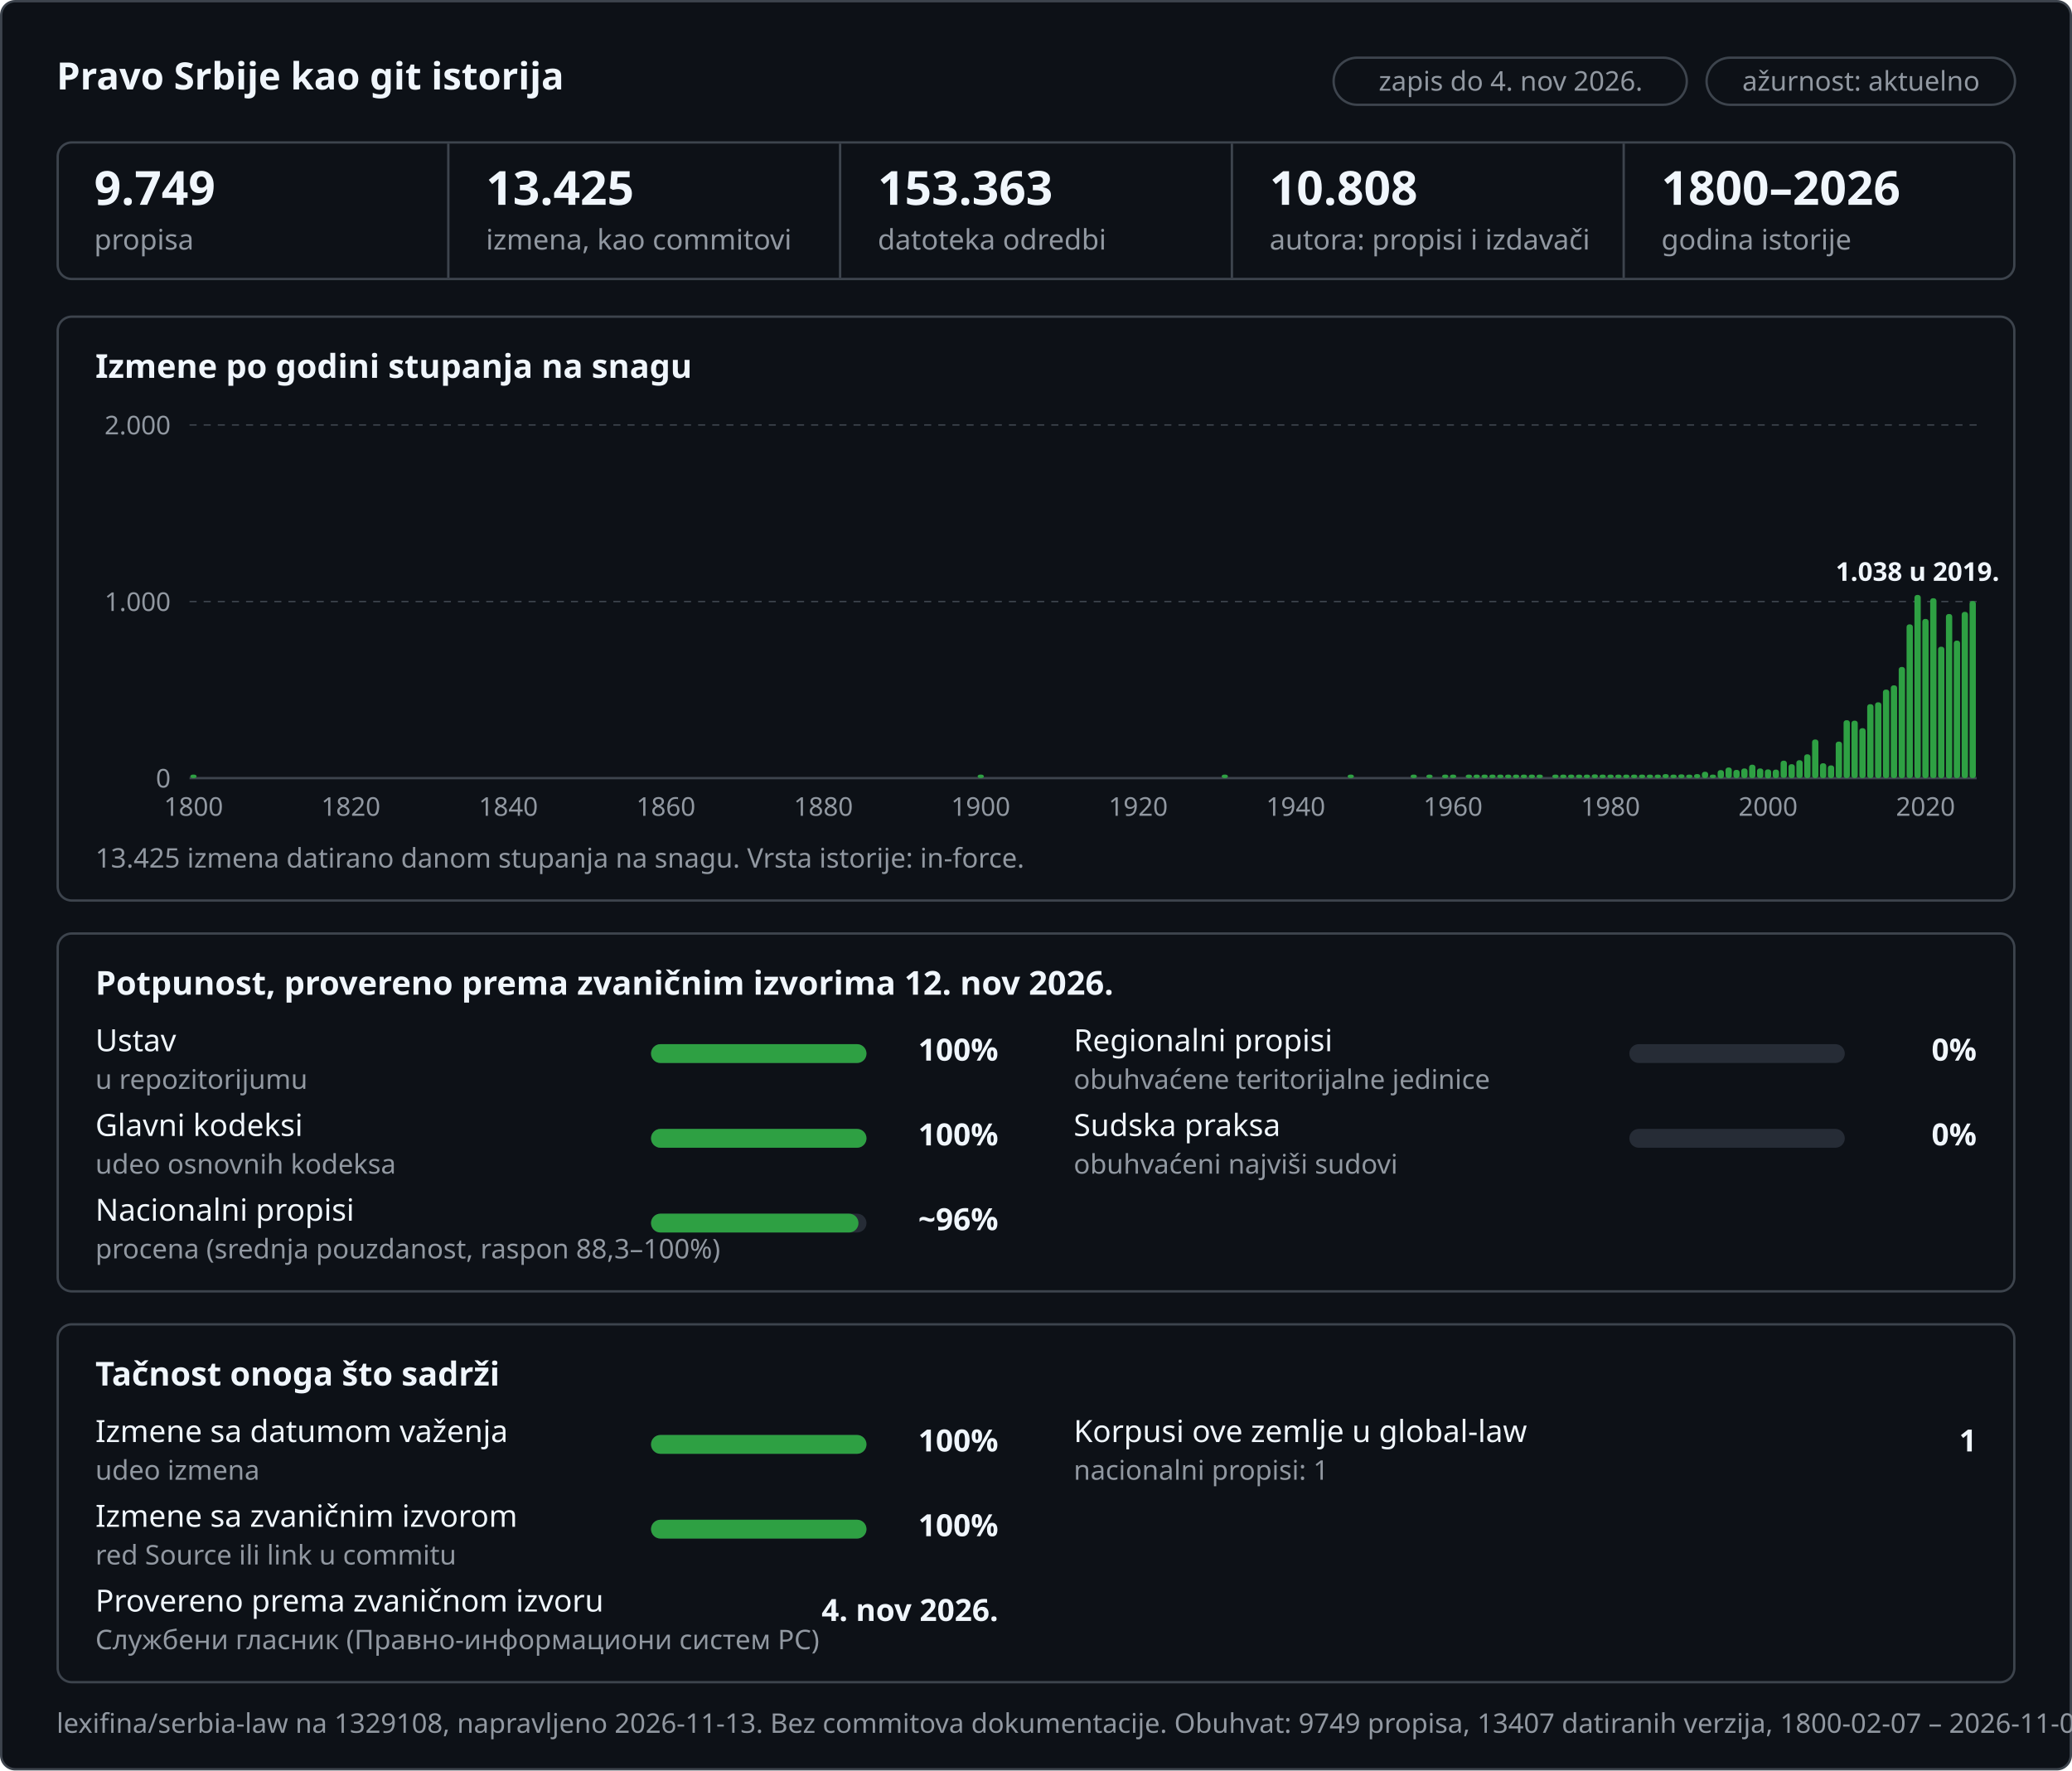
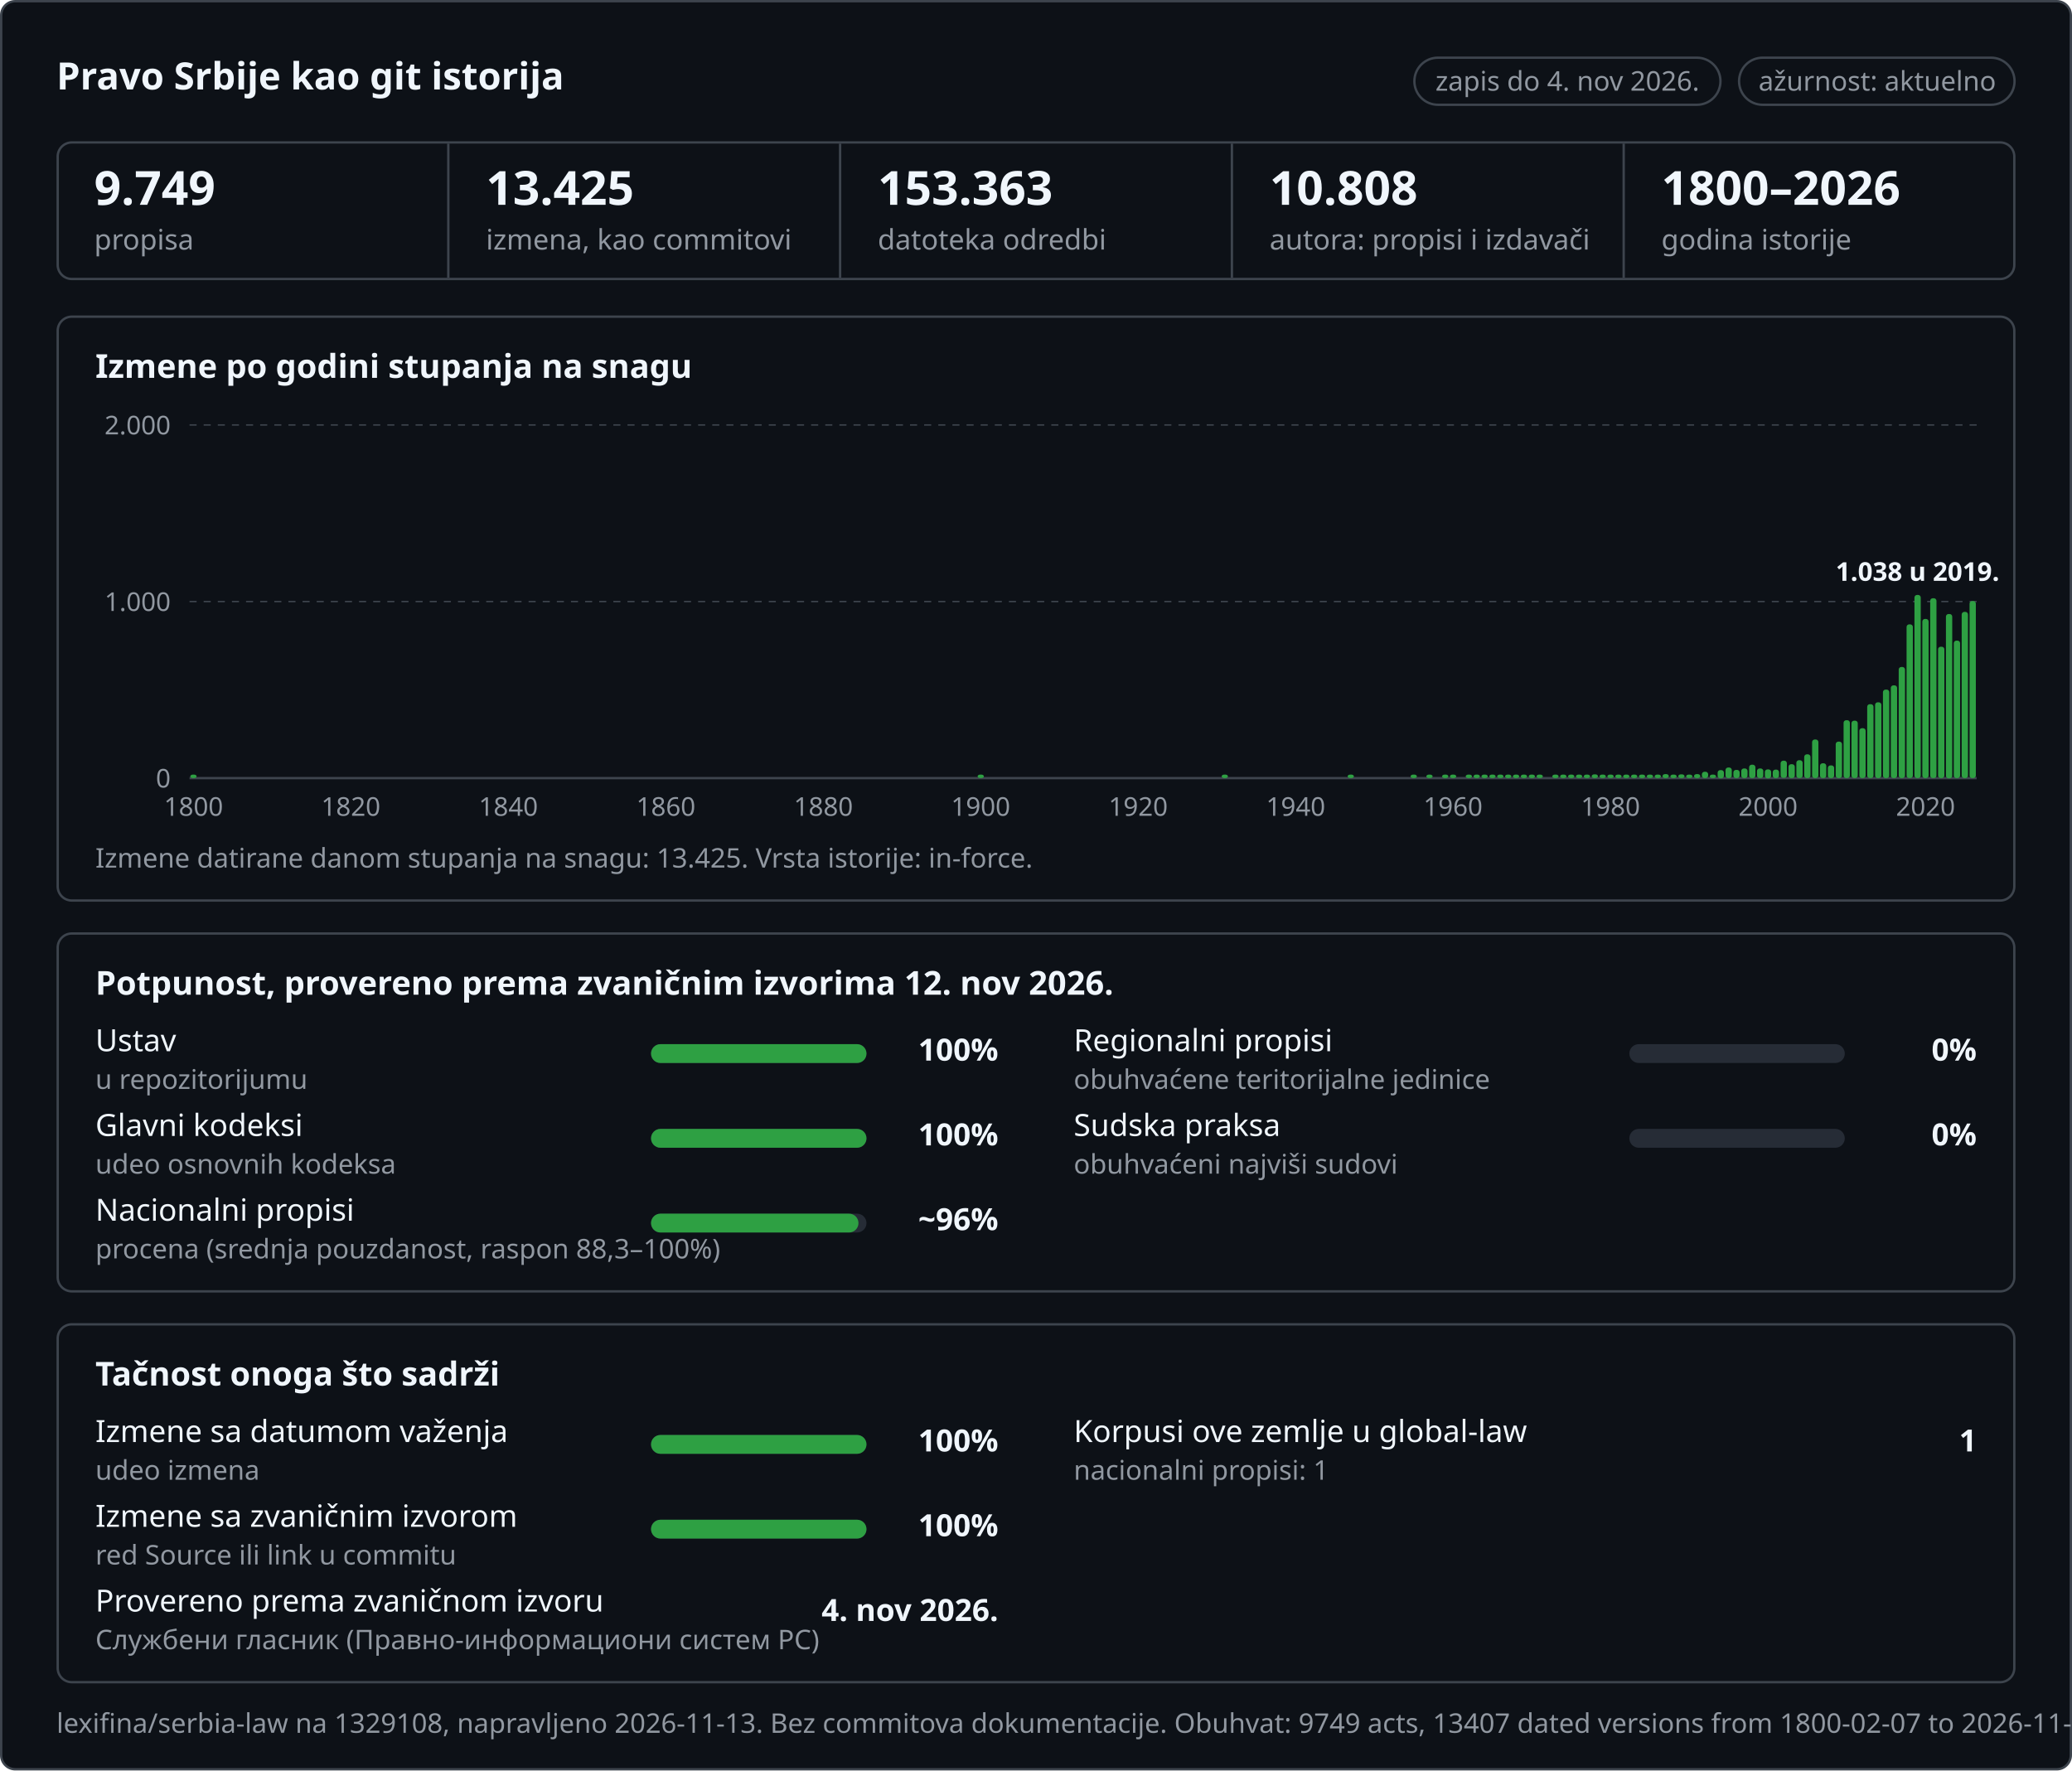
<svg xmlns="http://www.w3.org/2000/svg" width="880" height="752" viewBox="0 0 880 752" font-family="-apple-system,BlinkMacSystemFont,Segoe UI,Noto Sans,Helvetica,Arial,sans-serif">
  <rect x="0.5" y="0.5" width="879" height="751" rx="6" fill="#0d1117" stroke="#3d444d" />
  <text x="24" y="38" font-size="16" font-weight="600" fill="#f0f6fc">Pravo Srbije kao git istorija</text>
-   <rect x="566.4" y="24.5" width="150" height="20" rx="10" fill="none" stroke="#3d444d" />
-   <text x="641.6" y="38.5" font-size="11.5" font-weight="500" text-anchor="middle" fill="#9198a1">zapis do 4. nov 2026.</text>
-   <rect x="724.8" y="24.5" width="131" height="20" rx="10" fill="none" stroke="#3d444d" />
-   <text x="790.4" y="38.5" font-size="11.5" font-weight="500" text-anchor="middle" fill="#9198a1">ažurnost: aktuelno</text>
+   <rect x="600.7" y="24.5" width="130" height="20" rx="10" fill="none" stroke="#3d444d" />
+   <text x="665.7" y="38.5" font-size="11.5" font-weight="500" text-anchor="middle" fill="#9198a1">zapis do 4. nov 2026.</text>
+   <rect x="738.6" y="24.5" width="117" height="20" rx="10" fill="none" stroke="#3d444d" />
+   <text x="797.3" y="38.5" font-size="11.5" font-weight="500" text-anchor="middle" fill="#9198a1">ažurnost: aktuelno</text>
  <rect x="24.5" y="60.5" width="831" height="58" rx="6" fill="#0d1117" stroke="#3d444d" />
  <text x="40.0" y="87" font-size="20" font-weight="600" fill="#f0f6fc">9.749</text>
  <text x="40.0" y="106" font-size="12" fill="#9198a1">propisa</text>
  <line x1="190.4" y1="61" x2="190.4" y2="118" stroke="#3d444d" />
  <text x="206.4" y="87" font-size="20" font-weight="600" fill="#f0f6fc">13.425</text>
  <text x="206.4" y="106" font-size="12" fill="#9198a1">izmena, kao commitovi</text>
  <line x1="356.8" y1="61" x2="356.8" y2="118" stroke="#3d444d" />
  <text x="372.8" y="87" font-size="20" font-weight="600" fill="#f0f6fc">153.363</text>
  <text x="372.8" y="106" font-size="12" fill="#9198a1">datoteka odredbi</text>
  <line x1="523.2" y1="61" x2="523.2" y2="118" stroke="#3d444d" />
  <text x="539.2" y="87" font-size="20" font-weight="600" fill="#f0f6fc">10.808</text>
  <text x="539.2" y="106" font-size="12" fill="#9198a1">autora: propisi i izdavači</text>
  <line x1="689.6" y1="61" x2="689.6" y2="118" stroke="#3d444d" />
  <text x="705.6" y="87" font-size="20" font-weight="600" fill="#f0f6fc">1800–2026</text>
  <text x="705.6" y="106" font-size="12" fill="#9198a1">godina istorije</text>
  <rect x="24.5" y="134.5" width="831" height="248" rx="6" fill="#0d1117" stroke="#3d444d" />
  <text x="40.5" y="160.5" font-size="14" font-weight="600" fill="#f0f6fc">Izmene po godini stupanja na snagu</text>
  <line x1="80.5" y1="330.5" x2="839.5" y2="330.5" stroke="#3d444d" stroke-width="1" />
  <text x="72.5" y="334.5" font-size="11" text-anchor="end" fill="#9198a1">0</text>
  <line x1="80.5" y1="255.5" x2="839.5" y2="255.5" stroke="#3d444d" stroke-width="0.6" stroke-dasharray="3 3" />
  <text x="72.5" y="259.5" font-size="11" text-anchor="end" fill="#9198a1">1.000</text>
  <line x1="80.5" y1="180.5" x2="839.5" y2="180.5" stroke="#3d444d" stroke-width="0.6" stroke-dasharray="3 3" />
  <text x="72.5" y="184.5" font-size="11" text-anchor="end" fill="#9198a1">2.000</text>
  <rect x="80.83" y="329.0" width="2.67" height="1.5" rx="1.1" fill="#2ea043" />
  <text x="82.2" y="346.5" font-size="11" text-anchor="middle" fill="#9198a1">1800</text>
  <text x="149.0" y="346.5" font-size="11" text-anchor="middle" fill="#9198a1">1820</text>
  <text x="215.9" y="346.5" font-size="11" text-anchor="middle" fill="#9198a1">1840</text>
  <text x="282.8" y="346.5" font-size="11" text-anchor="middle" fill="#9198a1">1860</text>
  <text x="349.7" y="346.5" font-size="11" text-anchor="middle" fill="#9198a1">1880</text>
  <rect x="415.20" y="329.0" width="2.67" height="1.5" rx="1.1" fill="#2ea043" />
  <text x="416.5" y="346.5" font-size="11" text-anchor="middle" fill="#9198a1">1900</text>
  <text x="483.4" y="346.5" font-size="11" text-anchor="middle" fill="#9198a1">1920</text>
  <rect x="518.85" y="329.0" width="2.67" height="1.5" rx="1.1" fill="#2ea043" />
  <text x="550.3" y="346.5" font-size="11" text-anchor="middle" fill="#9198a1">1940</text>
  <rect x="572.35" y="329.0" width="2.67" height="1.5" rx="1.1" fill="#2ea043" />
  <rect x="599.09" y="329.0" width="2.67" height="1.5" rx="1.1" fill="#2ea043" />
  <rect x="605.78" y="329.0" width="2.67" height="1.5" rx="1.1" fill="#2ea043" />
  <rect x="612.47" y="329.0" width="2.67" height="1.5" rx="1.1" fill="#2ea043" />
  <rect x="615.81" y="329.0" width="2.67" height="1.5" rx="1.1" fill="#2ea043" />
  <text x="617.1" y="346.5" font-size="11" text-anchor="middle" fill="#9198a1">1960</text>
  <rect x="622.50" y="329.0" width="2.67" height="1.5" rx="1.1" fill="#2ea043" />
  <rect x="625.84" y="329.0" width="2.67" height="1.5" rx="1.1" fill="#2ea043" />
  <rect x="629.19" y="329.0" width="2.67" height="1.5" rx="1.1" fill="#2ea043" />
  <rect x="632.53" y="329.0" width="2.67" height="1.5" rx="1.1" fill="#2ea043" />
  <rect x="635.87" y="329.0" width="2.67" height="1.5" rx="1.1" fill="#2ea043" />
  <rect x="639.22" y="329.0" width="2.67" height="1.5" rx="1.1" fill="#2ea043" />
  <rect x="642.56" y="329.0" width="2.67" height="1.5" rx="1.1" fill="#2ea043" />
  <rect x="645.90" y="329.0" width="2.67" height="1.5" rx="1.1" fill="#2ea043" />
  <rect x="649.25" y="329.0" width="2.67" height="1.5" rx="1.1" fill="#2ea043" />
  <rect x="652.59" y="329.0" width="2.67" height="1.5" rx="1.1" fill="#2ea043" />
  <rect x="659.28" y="329.0" width="2.67" height="1.5" rx="1.1" fill="#2ea043" />
  <rect x="662.62" y="329.0" width="2.67" height="1.5" rx="1.1" fill="#2ea043" />
  <rect x="665.97" y="329.0" width="2.67" height="1.5" rx="1.1" fill="#2ea043" />
  <rect x="669.31" y="329.0" width="2.67" height="1.5" rx="1.1" fill="#2ea043" />
  <rect x="672.65" y="329.0" width="2.67" height="1.5" rx="1.1" fill="#2ea043" />
  <rect x="676.00" y="328.9" width="2.67" height="1.6" rx="1.1" fill="#2ea043" />
  <rect x="679.34" y="329.0" width="2.67" height="1.5" rx="1.1" fill="#2ea043" />
  <rect x="682.68" y="329.0" width="2.67" height="1.5" rx="1.1" fill="#2ea043" />
  <text x="684.0" y="346.5" font-size="11" text-anchor="middle" fill="#9198a1">1980</text>
  <rect x="686.03" y="329.0" width="2.67" height="1.5" rx="1.1" fill="#2ea043" />
  <rect x="689.37" y="329.0" width="2.67" height="1.5" rx="1.1" fill="#2ea043" />
  <rect x="692.72" y="329.0" width="2.67" height="1.5" rx="1.1" fill="#2ea043" />
  <rect x="696.06" y="329.0" width="2.67" height="1.5" rx="1.1" fill="#2ea043" />
  <rect x="699.40" y="329.0" width="2.67" height="1.5" rx="1.1" fill="#2ea043" />
  <rect x="702.75" y="329.0" width="2.67" height="1.5" rx="1.1" fill="#2ea043" />
  <rect x="706.09" y="328.8" width="2.67" height="1.7" rx="1.1" fill="#2ea043" />
  <rect x="709.43" y="329.0" width="2.67" height="1.5" rx="1.1" fill="#2ea043" />
  <rect x="712.78" y="328.9" width="2.67" height="1.6" rx="1.1" fill="#2ea043" />
  <rect x="716.12" y="329.0" width="2.67" height="1.5" rx="1.1" fill="#2ea043" />
  <rect x="719.46" y="328.8" width="2.67" height="1.7" rx="1.1" fill="#2ea043" />
  <rect x="722.81" y="327.8" width="2.67" height="2.7" rx="1.1" fill="#2ea043" />
  <rect x="726.15" y="329.0" width="2.67" height="1.5" rx="1.1" fill="#2ea043" />
  <rect x="729.50" y="327.1" width="2.67" height="3.5" rx="1.1" fill="#2ea043" />
  <rect x="732.84" y="326.0" width="2.67" height="4.5" rx="1.1" fill="#2ea043" />
  <rect x="736.18" y="327.0" width="2.67" height="3.5" rx="1.1" fill="#2ea043" />
  <rect x="739.53" y="326.4" width="2.67" height="4.1" rx="1.1" fill="#2ea043" />
  <rect x="742.87" y="324.8" width="2.67" height="5.7" rx="1.1" fill="#2ea043" />
  <rect x="746.21" y="326.4" width="2.67" height="4.1" rx="1.1" fill="#2ea043" />
  <rect x="749.56" y="326.8" width="2.67" height="3.8" rx="1.1" fill="#2ea043" />
  <text x="750.9" y="346.5" font-size="11" text-anchor="middle" fill="#9198a1">2000</text>
  <rect x="752.90" y="326.9" width="2.67" height="3.6" rx="1.1" fill="#2ea043" />
  <rect x="756.24" y="323.1" width="2.67" height="7.3" rx="1.1" fill="#2ea043" />
  <rect x="759.59" y="324.6" width="2.67" height="5.9" rx="1.1" fill="#2ea043" />
  <rect x="762.93" y="322.9" width="2.67" height="7.6" rx="1.1" fill="#2ea043" />
  <rect x="766.27" y="320.4" width="2.67" height="10.1" rx="1.1" fill="#2ea043" />
  <rect x="769.62" y="314.1" width="2.67" height="16.4" rx="1.1" fill="#2ea043" />
  <rect x="772.96" y="324.2" width="2.67" height="6.3" rx="1.1" fill="#2ea043" />
  <rect x="776.31" y="325.1" width="2.67" height="5.4" rx="1.1" fill="#2ea043" />
  <rect x="779.65" y="315.0" width="2.67" height="15.5" rx="1.1" fill="#2ea043" />
  <rect x="782.99" y="305.9" width="2.67" height="24.6" rx="1.1" fill="#2ea043" />
  <rect x="786.34" y="306.1" width="2.67" height="24.4" rx="1.1" fill="#2ea043" />
  <rect x="789.68" y="309.3" width="2.67" height="21.2" rx="1.1" fill="#2ea043" />
  <rect x="793.02" y="299.1" width="2.67" height="31.4" rx="1.1" fill="#2ea043" />
  <rect x="796.37" y="298.3" width="2.67" height="32.2" rx="1.1" fill="#2ea043" />
  <rect x="799.71" y="292.9" width="2.67" height="37.6" rx="1.1" fill="#2ea043" />
  <rect x="803.05" y="291.1" width="2.67" height="39.4" rx="1.1" fill="#2ea043" />
  <rect x="806.40" y="283.3" width="2.67" height="47.2" rx="1.1" fill="#2ea043" />
  <rect x="809.74" y="265.2" width="2.67" height="65.3" rx="1.1" fill="#2ea043" />
  <rect x="813.09" y="252.7" width="2.67" height="77.8" rx="1.1" fill="#2ea043" />
  <text x="814.4" y="246.7" font-size="11" font-weight="600" text-anchor="middle" fill="#f0f6fc">1.038 u 2019.</text>
  <rect x="816.43" y="262.9" width="2.67" height="67.6" rx="1.1" fill="#2ea043" />
  <text x="817.8" y="346.5" font-size="11" text-anchor="middle" fill="#9198a1">2020</text>
  <rect x="819.77" y="254.1" width="2.67" height="76.4" rx="1.1" fill="#2ea043" />
  <rect x="823.12" y="274.7" width="2.67" height="55.8" rx="1.1" fill="#2ea043" />
  <rect x="826.46" y="260.8" width="2.67" height="69.8" rx="1.1" fill="#2ea043" />
  <rect x="829.80" y="272.1" width="2.67" height="58.4" rx="1.1" fill="#2ea043" />
  <rect x="833.15" y="259.9" width="2.67" height="70.6" rx="1.1" fill="#2ea043" />
  <rect x="836.49" y="255.3" width="2.67" height="75.2" rx="1.1" fill="#2ea043" />
-   <text x="40.5" y="368.5" font-size="11.5" fill="#9198a1">13.425 izmena datirano danom stupanja na snagu. Vrsta istorije: in-force.</text>
+   <text x="40.5" y="368.5" font-size="11.5" fill="#9198a1">Izmene datirane danom stupanja na snagu: 13.425. Vrsta istorije: in-force.</text>
  <rect x="24.5" y="396.5" width="831" height="152" rx="6" fill="#0d1117" stroke="#3d444d" />
  <text x="40.5" y="422.5" font-size="14" font-weight="600" fill="#f0f6fc">Potpunost, provereno prema zvaničnim izvorima 12. nov 2026.</text>
  <text x="40.5" y="446.5" font-size="13" fill="#f0f6fc">Ustav</text>
  <text x="40.5" y="462.5" font-size="11.5" fill="#9198a1">u repozitorijumu</text>
  <g>
    <rect x="276.5" y="443.5" width="91.5" height="8" rx="4" fill="#262c36" />
    <rect x="276.5" y="443.5" width="91.5" height="8" rx="4" fill="#2ea043" />
  </g>
  <text x="424.0" y="450.5" font-size="13" font-weight="600" text-anchor="end" fill="#f0f6fc">100%</text>
  <text x="40.5" y="482.5" font-size="13" fill="#f0f6fc">Glavni kodeksi</text>
  <text x="40.5" y="498.5" font-size="11.5" fill="#9198a1">udeo osnovnih kodeksa</text>
  <g>
    <rect x="276.5" y="479.5" width="91.5" height="8" rx="4" fill="#262c36" />
    <rect x="276.5" y="479.5" width="91.5" height="8" rx="4" fill="#2ea043" />
  </g>
  <text x="424.0" y="486.5" font-size="13" font-weight="600" text-anchor="end" fill="#f0f6fc">100%</text>
  <text x="40.5" y="518.5" font-size="13" fill="#f0f6fc">Nacionalni propisi</text>
  <text x="40.5" y="534.5" font-size="11.5" fill="#9198a1">procena (srednja pouzdanost, raspon 88,3–100%)</text>
  <g>
    <rect x="276.5" y="515.5" width="91.5" height="8" rx="4" fill="#262c36" />
    <rect x="276.5" y="515.5" width="88.1" height="8" rx="4" fill="#2ea043" />
  </g>
  <text x="424.0" y="522.5" font-size="13" font-weight="600" text-anchor="end" fill="#f0f6fc">~96%</text>
  <text x="456.0" y="446.5" font-size="13" fill="#f0f6fc">Regionalni propisi</text>
  <text x="456.0" y="462.5" font-size="11.5" fill="#9198a1">obuhvaćene teritorijalne jedinice</text>
  <g>
    <rect x="692.0" y="443.5" width="91.5" height="8" rx="4" fill="#262c36" />
  </g>
  <text x="839.5" y="450.5" font-size="13" font-weight="600" text-anchor="end" fill="#f0f6fc">0%</text>
  <text x="456.0" y="482.5" font-size="13" fill="#f0f6fc">Sudska praksa</text>
  <text x="456.0" y="498.5" font-size="11.5" fill="#9198a1">obuhvaćeni najviši sudovi</text>
  <g>
    <rect x="692.0" y="479.5" width="91.5" height="8" rx="4" fill="#262c36" />
  </g>
  <text x="839.5" y="486.5" font-size="13" font-weight="600" text-anchor="end" fill="#f0f6fc">0%</text>
  <rect x="24.5" y="562.5" width="831" height="152" rx="6" fill="#0d1117" stroke="#3d444d" />
  <text x="40.5" y="588.5" font-size="14" font-weight="600" fill="#f0f6fc">Tačnost onoga što sadrži</text>
  <text x="40.5" y="612.5" font-size="13" fill="#f0f6fc">Izmene sa datumom važenja</text>
  <text x="40.5" y="628.5" font-size="11.5" fill="#9198a1">udeo izmena</text>
  <g>
    <rect x="276.5" y="609.5" width="91.5" height="8" rx="4" fill="#262c36" />
    <rect x="276.5" y="609.5" width="91.5" height="8" rx="4" fill="#2ea043" />
  </g>
  <text x="424.0" y="616.5" font-size="13" font-weight="600" text-anchor="end" fill="#f0f6fc">100%</text>
  <text x="40.5" y="648.5" font-size="13" fill="#f0f6fc">Izmene sa zvaničnim izvorom</text>
  <text x="40.5" y="664.5" font-size="11.5" fill="#9198a1">red Source ili link u commitu</text>
  <g>
    <rect x="276.5" y="645.5" width="91.5" height="8" rx="4" fill="#262c36" />
    <rect x="276.5" y="645.5" width="91.5" height="8" rx="4" fill="#2ea043" />
  </g>
  <text x="424.0" y="652.5" font-size="13" font-weight="600" text-anchor="end" fill="#f0f6fc">100%</text>
  <text x="40.5" y="684.5" font-size="13" fill="#f0f6fc">Provereno prema zvaničnom izvoru</text>
  <text x="40.5" y="700.5" font-size="11.5" fill="#9198a1">Службени гласник (Правно-информациони систем РС)</text>
  <text x="424.0" y="688.5" font-size="13" font-weight="600" text-anchor="end" fill="#f0f6fc">4. nov 2026.</text>
  <text x="456.0" y="612.5" font-size="13" fill="#f0f6fc">Korpusi ove zemlje u global-law</text>
  <text x="456.0" y="628.5" font-size="11.5" fill="#9198a1">nacionalni propisi: 1</text>
  <text x="839.5" y="616.5" font-size="13" font-weight="600" text-anchor="end" fill="#f0f6fc">1</text>
-   <text x="24" y="736" font-size="11.5" fill="#9198a1">lexifina/serbia-law na 1329108, napravljeno 2026-11-13. Bez commitova dokumentacije. Obuhvat: 9749 propisa, 13407 datiranih verzija, 1800-02-07 – 2026-11-01</text>
+   <text x="24" y="736" font-size="11.5" fill="#9198a1" textLength="832" lengthAdjust="spacingAndGlyphs">lexifina/serbia-law na 1329108, napravljeno 2026-11-13. Bez commitova dokumentacije. Obuhvat: 9749 acts, 13407 dated versions from 1800-02-07 to 2026-11-01</text>
</svg>
